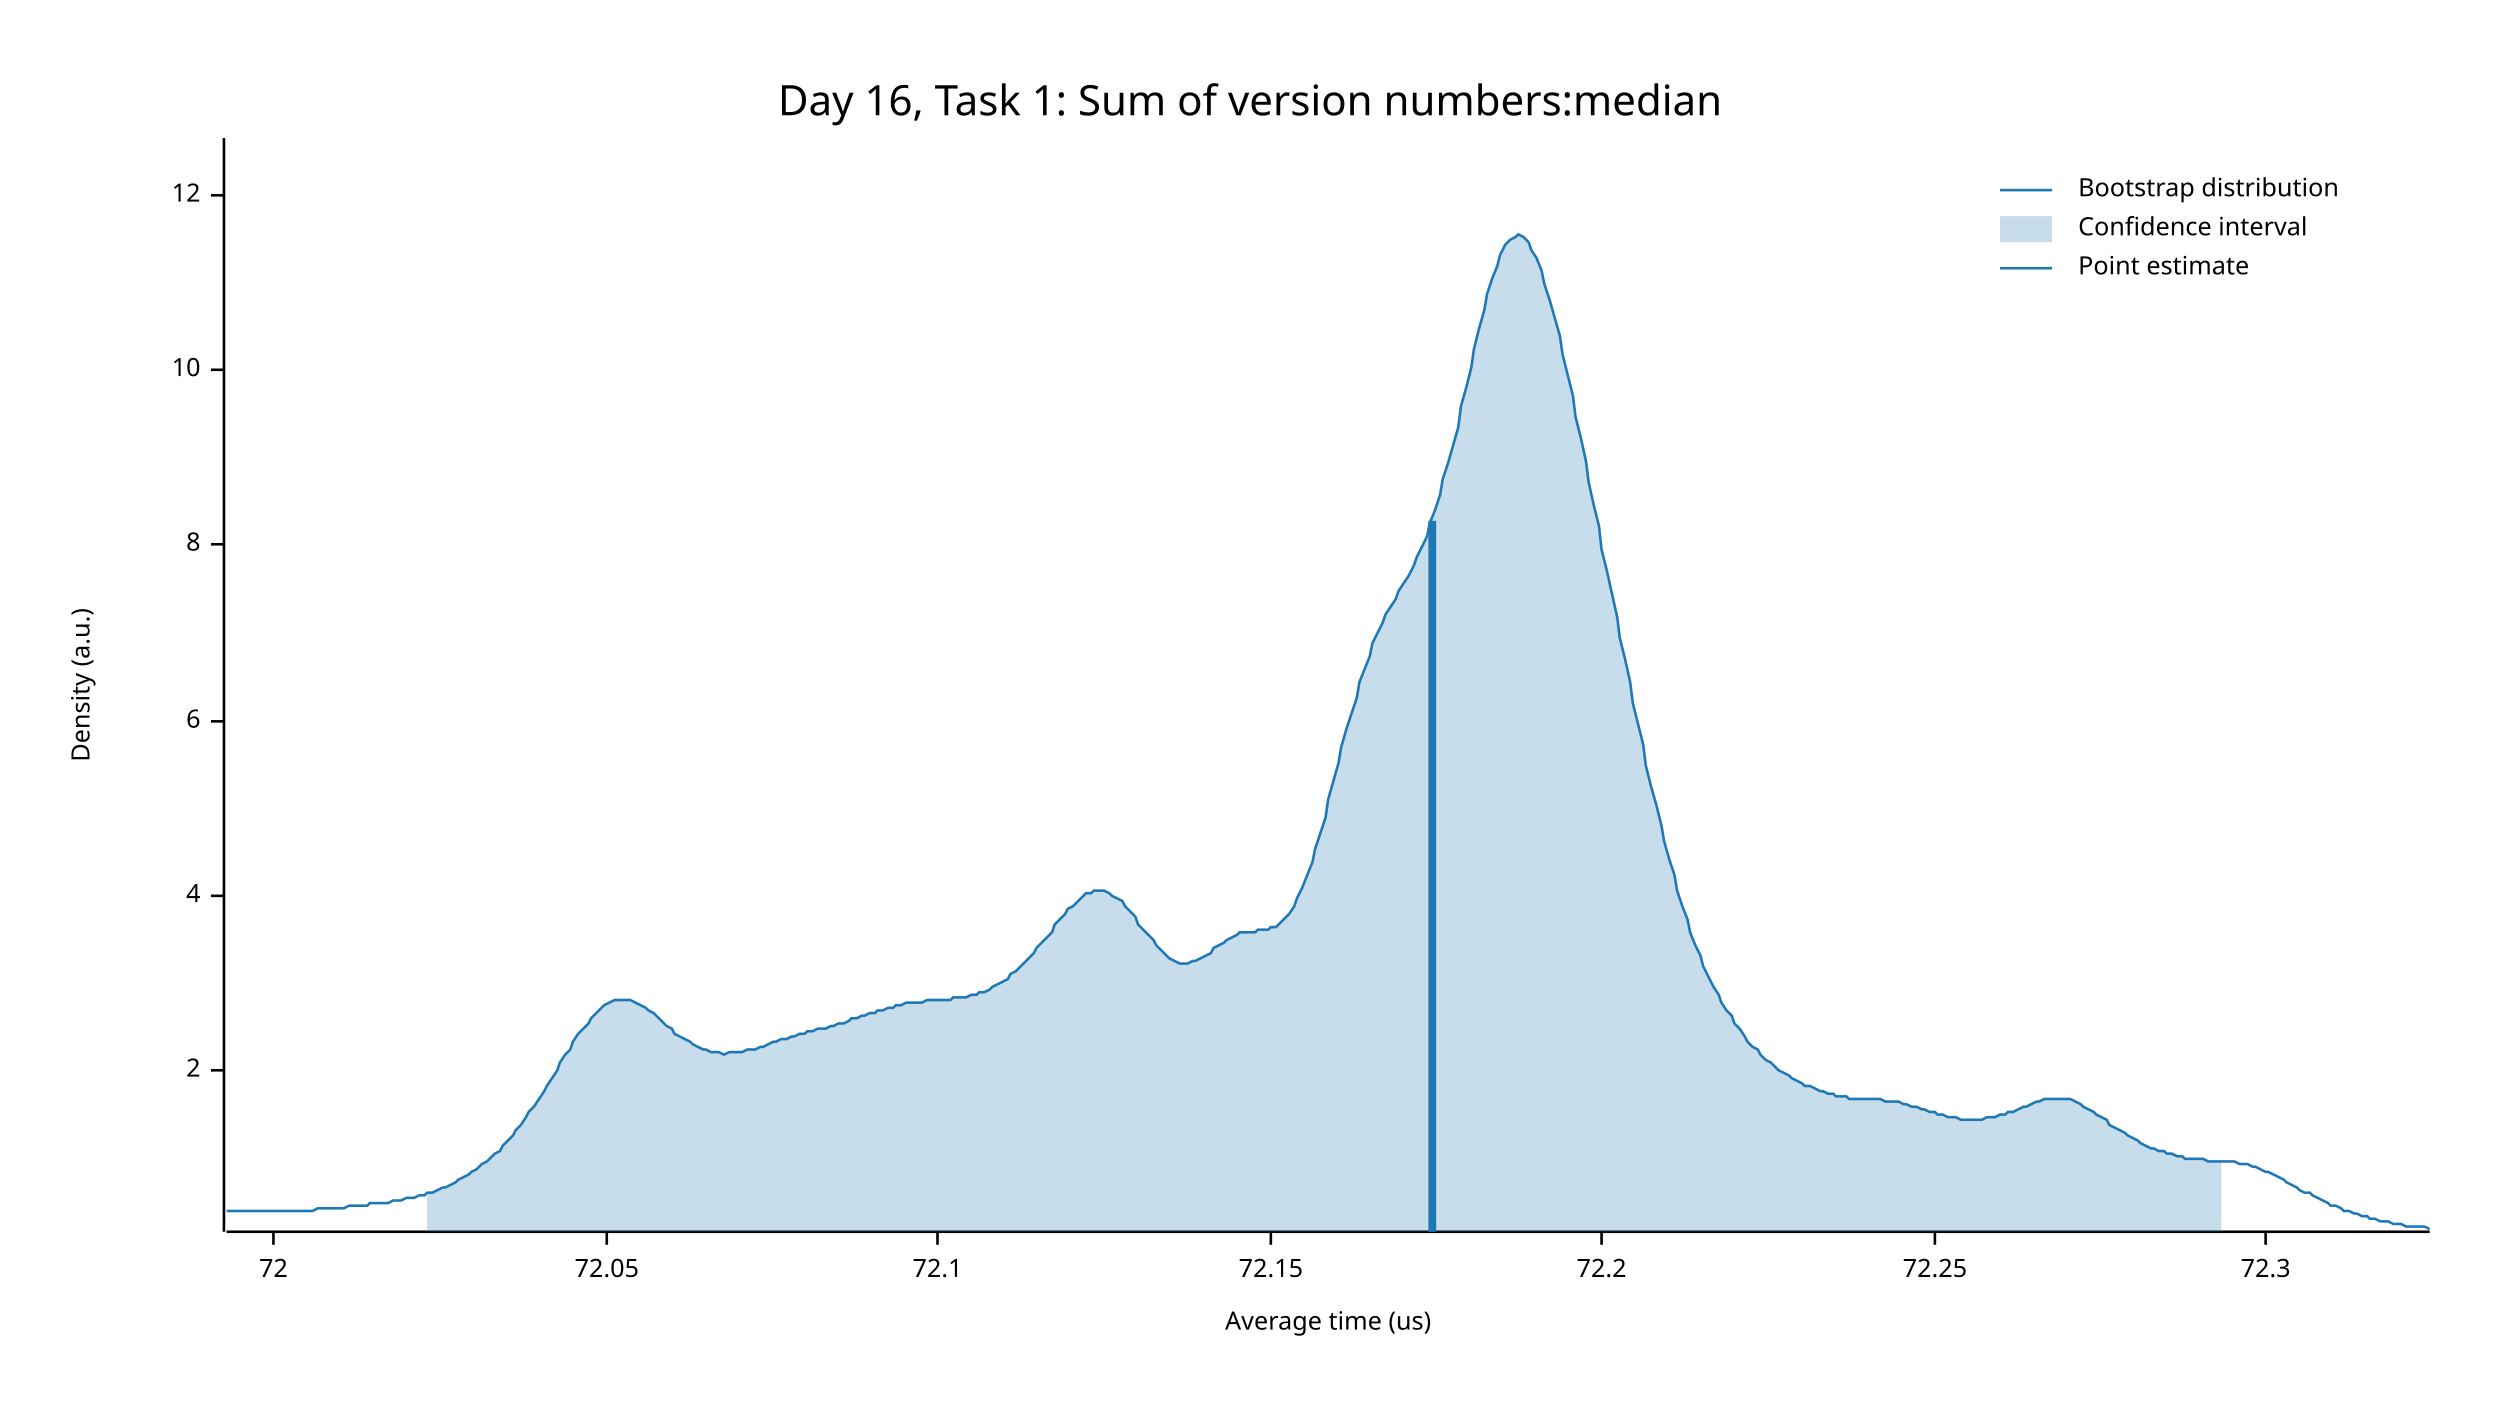
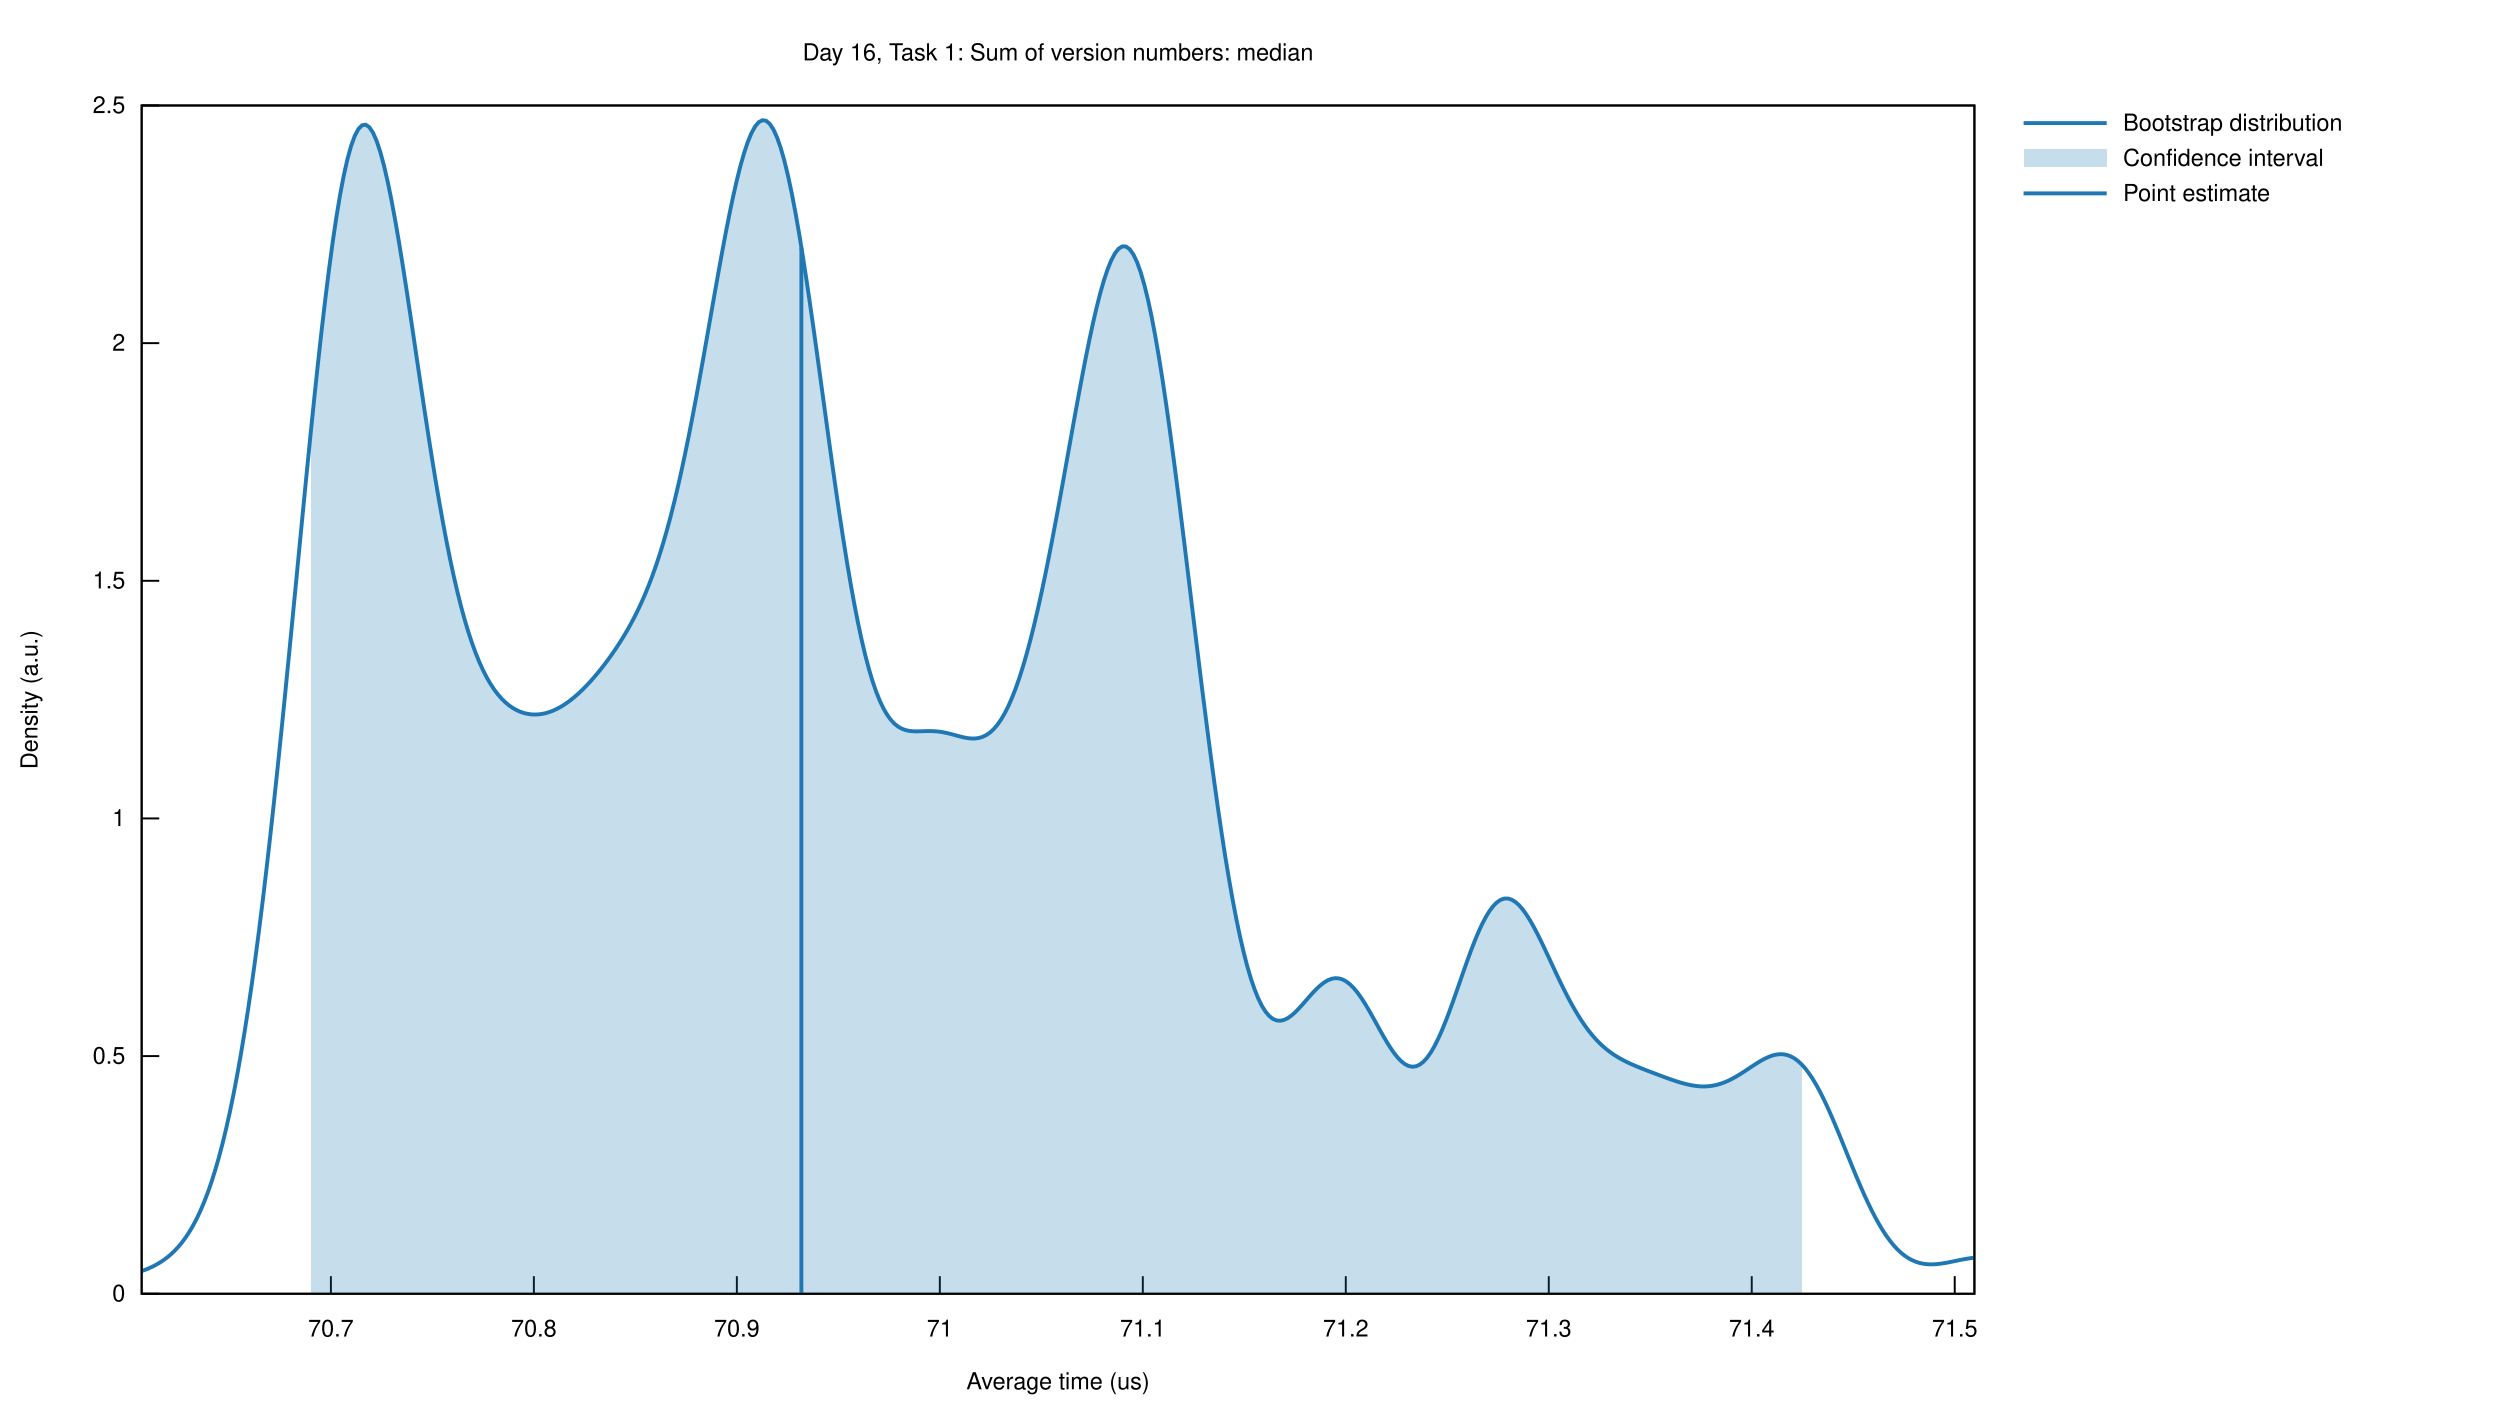
- <svg xmlns="http://www.w3.org/2000/svg" width="960" height="540" viewBox="0 0 960 540">
-   <text x="480" y="32" dy="0.76em" text-anchor="middle" font-family="sans-serif" font-size="16.129" opacity="1" fill="#000000">
- Day 16, Task 1: Sum of version numbers:median
- </text>
-   <text x="27" y="263" dy="0.76em" text-anchor="middle" font-family="sans-serif" font-size="9.677" opacity="1" fill="#000000" transform="rotate(270, 27, 263)">
- Density (a.u.)
- </text>
-   <text x="510" y="513" dy="-0.5ex" text-anchor="middle" font-family="sans-serif" font-size="9.677" opacity="1" fill="#000000">
- Average time (us)
- </text>
-   <polyline fill="none" opacity="1" stroke="#000000" stroke-width="1" points="86,53 86,473 " />
-   <text x="77" y="411" dy="0.5ex" text-anchor="end" font-family="sans-serif" font-size="9.677" opacity="1" fill="#000000">
- 2
- </text>
-   <polyline fill="none" opacity="1" stroke="#000000" stroke-width="1" points="81,411 86,411 " />
-   <text x="77" y="344" dy="0.5ex" text-anchor="end" font-family="sans-serif" font-size="9.677" opacity="1" fill="#000000">
- 4
- </text>
-   <polyline fill="none" opacity="1" stroke="#000000" stroke-width="1" points="81,344 86,344 " />
-   <text x="77" y="277" dy="0.5ex" text-anchor="end" font-family="sans-serif" font-size="9.677" opacity="1" fill="#000000">
- 6
- </text>
-   <polyline fill="none" opacity="1" stroke="#000000" stroke-width="1" points="81,277 86,277 " />
-   <text x="77" y="209" dy="0.5ex" text-anchor="end" font-family="sans-serif" font-size="9.677" opacity="1" fill="#000000">
- 8
- </text>
-   <polyline fill="none" opacity="1" stroke="#000000" stroke-width="1" points="81,209 86,209 " />
-   <text x="77" y="142" dy="0.5ex" text-anchor="end" font-family="sans-serif" font-size="9.677" opacity="1" fill="#000000">
- 10
- </text>
-   <polyline fill="none" opacity="1" stroke="#000000" stroke-width="1" points="81,142 86,142 " />
-   <text x="77" y="75" dy="0.5ex" text-anchor="end" font-family="sans-serif" font-size="9.677" opacity="1" fill="#000000">
- 12
- </text>
-   <polyline fill="none" opacity="1" stroke="#000000" stroke-width="1" points="81,75 86,75 " />
-   <polyline fill="none" opacity="1" stroke="#000000" stroke-width="1" points="87,473 933,473 " />
-   <text x="105" y="483" dy="0.76em" text-anchor="middle" font-family="sans-serif" font-size="9.677" opacity="1" fill="#000000">
- 72
- </text>
-   <polyline fill="none" opacity="1" stroke="#000000" stroke-width="1" points="105,473 105,478 " />
-   <text x="233" y="483" dy="0.76em" text-anchor="middle" font-family="sans-serif" font-size="9.677" opacity="1" fill="#000000">
- 72.05
- </text>
-   <polyline fill="none" opacity="1" stroke="#000000" stroke-width="1" points="233,473 233,478 " />
-   <text x="360" y="483" dy="0.76em" text-anchor="middle" font-family="sans-serif" font-size="9.677" opacity="1" fill="#000000">
- 72.1
- </text>
-   <polyline fill="none" opacity="1" stroke="#000000" stroke-width="1" points="360,473 360,478 " />
-   <text x="488" y="483" dy="0.76em" text-anchor="middle" font-family="sans-serif" font-size="9.677" opacity="1" fill="#000000">
- 72.15
- </text>
-   <polyline fill="none" opacity="1" stroke="#000000" stroke-width="1" points="488,473 488,478 " />
-   <text x="615" y="483" dy="0.76em" text-anchor="middle" font-family="sans-serif" font-size="9.677" opacity="1" fill="#000000">
- 72.2
- </text>
-   <polyline fill="none" opacity="1" stroke="#000000" stroke-width="1" points="615,473 615,478 " />
-   <text x="743" y="483" dy="0.76em" text-anchor="middle" font-family="sans-serif" font-size="9.677" opacity="1" fill="#000000">
- 72.25
- </text>
-   <polyline fill="none" opacity="1" stroke="#000000" stroke-width="1" points="743,473 743,478 " />
-   <text x="870" y="483" dy="0.76em" text-anchor="middle" font-family="sans-serif" font-size="9.677" opacity="1" fill="#000000">
- 72.3
- </text>
-   <polyline fill="none" opacity="1" stroke="#000000" stroke-width="1" points="870,473 870,478 " />
-   <polyline fill="none" opacity="1" stroke="#1F78B4" stroke-width="1" points="87,465 88,465 90,465 92,465 93,465 95,465 97,465 98,465 100,465 102,465 103,465 105,465 107,465 109,465 110,465 112,465 114,465 115,465 117,465 119,465 120,465 122,464 124,464 125,464 127,464 129,464 131,464 132,464 134,463 136,463 137,463 139,463 141,463 142,462 144,462 146,462 148,462 149,462 151,461 153,461 154,461 156,460 158,460 159,460 161,459 163,459 164,458 166,458 168,457 170,456 171,456 173,455 175,454 176,453 178,452 180,451 181,450 183,449 185,447 187,446 188,445 190,443 192,442 193,440 195,438 197,436 198,434 200,432 202,429 203,427 205,425 207,422 209,419 210,417 212,414 214,411 215,408 217,405 219,403 220,400 222,397 224,395 226,393 227,391 229,389 231,387 232,386 234,385 236,384 237,384 239,384 241,384 242,384 244,385 246,386 248,387 249,388 251,389 253,391 254,392 256,394 258,395 259,397 261,398 263,399 265,400 266,401 268,402 270,403 271,403 273,404 275,404 276,404 278,405 280,404 281,404 283,404 285,404 287,403 288,403 290,403 292,402 293,402 295,401 297,400 298,400 300,399 302,399 304,398 305,398 307,397 309,397 310,396 312,396 314,395 315,395 317,395 319,394 320,394 322,393 324,393 326,392 327,391 329,391 331,390 332,390 334,389 336,389 337,388 339,388 341,387 343,387 344,386 346,386 348,385 349,385 351,385 353,385 354,385 356,384 358,384 359,384 361,384 363,384 365,384 366,383 368,383 370,383 371,383 373,382 375,382 376,381 378,381 380,380 381,379 383,378 385,377 387,376 388,374 390,373 392,371 393,370 395,368 397,366 398,364 400,362 402,360 404,358 405,355 407,353 409,351 410,349 412,348 414,346 415,345 417,343 419,343 420,342 422,342 424,342 426,343 427,344 429,345 431,346 432,348 434,350 436,352 437,355 439,357 441,359 443,361 444,363 446,365 448,367 449,368 451,369 453,370 454,370 456,370 458,369 459,369 461,368 463,367 465,366 466,364 468,363 470,362 471,361 473,360 475,359 476,358 478,358 480,358 482,358 483,357 485,357 487,357 488,356 490,356 492,354 493,353 495,351 497,348 498,345 500,341 502,336 504,331 505,326 507,320 509,314 510,307 512,300 514,293 515,287 517,280 519,274 521,268 522,262 524,257 526,252 527,247 529,243 531,239 532,236 534,233 536,230 537,227 539,224 541,221 543,217 544,214 546,210 548,206 549,201 551,196 553,190 554,184 556,178 558,171 560,164 561,156 563,149 565,141 566,134 568,126 570,119 571,113 573,107 575,102 576,98 578,94 580,92 582,91 583,90 585,91 587,93 588,96 590,99 592,104 593,109 595,115 597,122 599,129 600,136 602,144 604,152 605,160 607,168 609,177 610,185 612,194 614,202 615,211 617,219 619,228 621,237 622,245 624,253 626,262 627,270 629,278 631,286 632,294 634,302 636,309 638,317 639,323 641,330 643,336 644,342 646,348 648,353 649,358 651,363 653,367 654,371 656,375 658,379 660,382 661,385 663,388 665,390 666,393 668,395 670,398 671,400 673,402 675,403 676,405 678,407 680,408 682,410 683,411 685,412 687,413 688,414 690,415 692,416 693,417 695,417 697,418 699,419 700,419 702,420 704,420 705,421 707,421 709,421 710,422 712,422 714,422 715,422 717,422 719,422 721,422 722,422 724,423 726,423 727,423 729,423 731,424 732,424 734,425 736,425 738,426 739,426 741,427 743,427 744,428 746,428 748,429 749,429 751,429 753,430 754,430 756,430 758,430 760,430 761,430 763,429 765,429 766,429 768,428 770,428 771,427 773,427 775,426 777,425 778,425 780,424 782,423 783,423 785,422 787,422 788,422 790,422 792,422 793,422 795,422 797,423 799,424 800,425 802,426 804,427 805,428 807,429 809,430 810,432 812,433 814,434 816,435 817,436 819,437 821,438 822,439 824,440 826,441 827,441 829,442 831,442 832,443 834,443 836,444 838,444 839,445 841,445 843,445 844,445 846,445 848,446 849,446 851,446 853,446 855,446 856,446 858,446 860,447 861,447 863,447 865,448 866,448 868,449 870,450 871,450 873,451 875,452 877,453 878,454 880,455 882,456 883,457 885,458 887,458 888,459 890,460 892,461 894,462 895,463 897,463 899,464 900,465 902,465 904,466 905,466 907,467 909,467 910,468 912,468 914,469 916,469 917,469 919,470 921,470 922,470 924,471 926,471 927,471 929,471 931,471 933,472 " />
-   <polygon opacity="0.25" fill="#1F78B4" points="164,458 166,458 168,457 170,456 171,456 173,455 175,454 176,453 178,452 180,451 181,450 183,449 185,447 187,446 188,445 190,443 192,442 193,440 195,438 197,436 198,434 200,432 202,429 203,427 205,425 207,422 209,419 210,417 212,414 214,411 215,408 217,405 219,403 220,400 222,397 224,395 226,393 227,391 229,389 231,387 232,386 234,385 236,384 237,384 239,384 241,384 242,384 244,385 246,386 248,387 249,388 251,389 253,391 254,392 256,394 258,395 259,397 261,398 263,399 265,400 266,401 268,402 270,403 271,403 273,404 275,404 276,404 278,405 280,404 281,404 283,404 285,404 287,403 288,403 290,403 292,402 293,402 295,401 297,400 298,400 300,399 302,399 304,398 305,398 307,397 309,397 310,396 312,396 314,395 315,395 317,395 319,394 320,394 322,393 324,393 326,392 327,391 329,391 331,390 332,390 334,389 336,389 337,388 339,388 341,387 343,387 344,386 346,386 348,385 349,385 351,385 353,385 354,385 356,384 358,384 359,384 361,384 363,384 365,384 366,383 368,383 370,383 371,383 373,382 375,382 376,381 378,381 380,380 381,379 383,378 385,377 387,376 388,374 390,373 392,371 393,370 395,368 397,366 398,364 400,362 402,360 404,358 405,355 407,353 409,351 410,349 412,348 414,346 415,345 417,343 419,343 420,342 422,342 424,342 426,343 427,344 429,345 431,346 432,348 434,350 436,352 437,355 439,357 441,359 443,361 444,363 446,365 448,367 449,368 451,369 453,370 454,370 456,370 458,369 459,369 461,368 463,367 465,366 466,364 468,363 470,362 471,361 473,360 475,359 476,358 478,358 480,358 482,358 483,357 485,357 487,357 488,356 490,356 492,354 493,353 495,351 497,348 498,345 500,341 502,336 504,331 505,326 507,320 509,314 510,307 512,300 514,293 515,287 517,280 519,274 521,268 522,262 524,257 526,252 527,247 529,243 531,239 532,236 534,233 536,230 537,227 539,224 541,221 543,217 544,214 546,210 548,206 549,201 551,196 553,190 554,184 556,178 558,171 560,164 561,156 563,149 565,141 566,134 568,126 570,119 571,113 573,107 575,102 576,98 578,94 580,92 582,91 583,90 585,91 587,93 588,96 590,99 592,104 593,109 595,115 597,122 599,129 600,136 602,144 604,152 605,160 607,168 609,177 610,185 612,194 614,202 615,211 617,219 619,228 621,237 622,245 624,253 626,262 627,270 629,278 631,286 632,294 634,302 636,309 638,317 639,323 641,330 643,336 644,342 646,348 648,353 649,358 651,363 653,367 654,371 656,375 658,379 660,382 661,385 663,388 665,390 666,393 668,395 670,398 671,400 673,402 675,403 676,405 678,407 680,408 682,410 683,411 685,412 687,413 688,414 690,415 692,416 693,417 695,417 697,418 699,419 700,419 702,420 704,420 705,421 707,421 709,421 710,422 712,422 714,422 715,422 717,422 719,422 721,422 722,422 724,423 726,423 727,423 729,423 731,424 732,424 734,425 736,425 738,426 739,426 741,427 743,427 744,428 746,428 748,429 749,429 751,429 753,430 754,430 756,430 758,430 760,430 761,430 763,429 765,429 766,429 768,428 770,428 771,427 773,427 775,426 777,425 778,425 780,424 782,423 783,423 785,422 787,422 788,422 790,422 792,422 793,422 795,422 797,423 799,424 800,425 802,426 804,427 805,428 807,429 809,430 810,432 812,433 814,434 816,435 817,436 819,437 821,438 822,439 824,440 826,441 827,441 829,442 831,442 832,443 834,443 836,444 838,444 839,445 841,445 843,445 844,445 846,445 848,446 849,446 851,446 853,446 853,473 164,473 " />
-   <polyline fill="none" opacity="1" stroke="#1F78B4" stroke-width="3" points="550,473 550,200 " />
-   <text x="798" y="68" dy="0.76em" text-anchor="start" font-family="sans-serif" font-size="9.677" opacity="1" fill="#000000">
- Bootstrap distribution
- </text>
-   <text x="798" y="83" dy="0.76em" text-anchor="start" font-family="sans-serif" font-size="9.677" opacity="1" fill="#000000">
- Confidence interval
- </text>
-   <text x="798" y="98" dy="0.76em" text-anchor="start" font-family="sans-serif" font-size="9.677" opacity="1" fill="#000000">
- Point estimate
- </text>
-   <polyline fill="none" opacity="1" stroke="#1F78B4" stroke-width="1" points="768,73 788,73 " />
-   <rect x="768" y="83" width="20" height="10" opacity="0.25" fill="#1F78B4" stroke="none" />
-   <polyline fill="none" opacity="1" stroke="#1F78B4" stroke-width="1" points="768,103 788,103 " />
+ <svg xmlns="http://www.w3.org/2000/svg" xmlns:xlink="http://www.w3.org/1999/xlink" viewBox="0 0 1280 720">
+   <g id="gnuplot_canvas">
+     <rect x="0" y="0" width="1280" height="720" fill="none" />
+     <defs>
+       <circle id="gpDot" r="0.5" stroke-width="0.5" stroke="currentColor" />
+       <path id="gpPt0" stroke-width="0.222" stroke="currentColor" d="M-1,0 h2 M0,-1 v2" />
+       <path id="gpPt1" stroke-width="0.222" stroke="currentColor" d="M-1,-1 L1,1 M1,-1 L-1,1" />
+       <path id="gpPt2" stroke-width="0.222" stroke="currentColor" d="M-1,0 L1,0 M0,-1 L0,1 M-1,-1 L1,1 M-1,1 L1,-1" />
+       <rect id="gpPt3" stroke-width="0.222" stroke="currentColor" x="-1" y="-1" width="2" height="2" />
+       <rect id="gpPt4" stroke-width="0.222" stroke="currentColor" fill="currentColor" x="-1" y="-1" width="2" height="2" />
+       <circle id="gpPt5" stroke-width="0.222" stroke="currentColor" cx="0" cy="0" r="1" />
+       <use xlink:href="#gpPt5" id="gpPt6" fill="currentColor" stroke="none" />
+       <path id="gpPt7" stroke-width="0.222" stroke="currentColor" d="M0,-1.33 L-1.33,0.67 L1.33,0.67 z" />
+       <use xlink:href="#gpPt7" id="gpPt8" fill="currentColor" stroke="none" />
+       <use xlink:href="#gpPt7" id="gpPt9" stroke="currentColor" transform="rotate(180)" />
+       <use xlink:href="#gpPt9" id="gpPt10" fill="currentColor" stroke="none" />
+       <use xlink:href="#gpPt3" id="gpPt11" stroke="currentColor" transform="rotate(45)" />
+       <use xlink:href="#gpPt11" id="gpPt12" fill="currentColor" stroke="none" />
+       <path id="gpPt13" stroke-width="0.222" stroke="currentColor" d="M0,1.330 L1.265,0.411 L0.782,-1.067 L-0.782,-1.076 L-1.265,0.411 z" />
+       <use xlink:href="#gpPt13" id="gpPt14" fill="currentColor" stroke="none" />
+       <filter id="textbox" filterUnits="objectBoundingBox" x="0" y="0" height="1" width="1">
+         <feFlood flood-color="white" flood-opacity="1" result="bgnd" />
+         <feComposite in="SourceGraphic" in2="bgnd" operator="atop" />
+       </filter>
+       <filter id="greybox" filterUnits="objectBoundingBox" x="0" y="0" height="1" width="1">
+         <feFlood flood-color="lightgrey" flood-opacity="1" result="grey" />
+         <feComposite in="SourceGraphic" in2="grey" operator="atop" />
+       </filter>
+     </defs>
+     <g fill="none" color="white" stroke="currentColor" stroke-width="1.00" stroke-linecap="butt" stroke-linejoin="miter">
+ </g>
+     <g fill="none" color="black" stroke="currentColor" stroke-width="1.00" stroke-linecap="butt" stroke-linejoin="miter">
+       <path stroke="black" d="M72.53,662.40 L81.53,662.40  " />
+       <g transform="translate(64.14,666.30)" stroke="none" fill="black" font-family="Helvetica" font-size="12.00" text-anchor="end">
+         <text>
+           <tspan font-family="Helvetica"> 0</tspan>
+         </text>
+       </g>
+     </g>
+     <g fill="none" color="black" stroke="currentColor" stroke-width="1.00" stroke-linecap="butt" stroke-linejoin="miter">
+       <path stroke="black" d="M72.53,540.72 L81.53,540.72  " />
+       <g transform="translate(64.14,544.62)" stroke="none" fill="black" font-family="Helvetica" font-size="12.00" text-anchor="end">
+         <text>
+           <tspan font-family="Helvetica"> 0.5</tspan>
+         </text>
+       </g>
+     </g>
+     <g fill="none" color="black" stroke="currentColor" stroke-width="1.00" stroke-linecap="butt" stroke-linejoin="miter">
+       <path stroke="black" d="M72.53,419.04 L81.53,419.04  " />
+       <g transform="translate(64.14,422.94)" stroke="none" fill="black" font-family="Helvetica" font-size="12.00" text-anchor="end">
+         <text>
+           <tspan font-family="Helvetica"> 1</tspan>
+         </text>
+       </g>
+     </g>
+     <g fill="none" color="black" stroke="currentColor" stroke-width="1.00" stroke-linecap="butt" stroke-linejoin="miter">
+       <path stroke="black" d="M72.53,297.37 L81.53,297.37  " />
+       <g transform="translate(64.14,301.27)" stroke="none" fill="black" font-family="Helvetica" font-size="12.00" text-anchor="end">
+         <text>
+           <tspan font-family="Helvetica"> 1.5</tspan>
+         </text>
+       </g>
+     </g>
+     <g fill="none" color="black" stroke="currentColor" stroke-width="1.00" stroke-linecap="butt" stroke-linejoin="miter">
+       <path stroke="black" d="M72.53,175.69 L81.53,175.69  " />
+       <g transform="translate(64.14,179.59)" stroke="none" fill="black" font-family="Helvetica" font-size="12.00" text-anchor="end">
+         <text>
+           <tspan font-family="Helvetica"> 2</tspan>
+         </text>
+       </g>
+     </g>
+     <g fill="none" color="black" stroke="currentColor" stroke-width="1.00" stroke-linecap="butt" stroke-linejoin="miter">
+       <path stroke="black" d="M72.53,54.01 L81.53,54.01  " />
+       <g transform="translate(64.14,57.91)" stroke="none" fill="black" font-family="Helvetica" font-size="12.00" text-anchor="end">
+         <text>
+           <tspan font-family="Helvetica"> 2.5</tspan>
+         </text>
+       </g>
+     </g>
+     <g fill="none" color="black" stroke="currentColor" stroke-width="1.00" stroke-linecap="butt" stroke-linejoin="miter">
+       <path stroke="black" d="M169.42,662.40 L169.42,653.40  " />
+       <g transform="translate(169.42,684.30)" stroke="none" fill="black" font-family="Helvetica" font-size="12.00" text-anchor="middle">
+         <text>
+           <tspan font-family="Helvetica"> 70.7</tspan>
+         </text>
+       </g>
+     </g>
+     <g fill="none" color="black" stroke="currentColor" stroke-width="1.00" stroke-linecap="butt" stroke-linejoin="miter">
+       <path stroke="black" d="M273.34,662.40 L273.34,653.40  " />
+       <g transform="translate(273.34,684.30)" stroke="none" fill="black" font-family="Helvetica" font-size="12.00" text-anchor="middle">
+         <text>
+           <tspan font-family="Helvetica"> 70.8</tspan>
+         </text>
+       </g>
+     </g>
+     <g fill="none" color="black" stroke="currentColor" stroke-width="1.00" stroke-linecap="butt" stroke-linejoin="miter">
+       <path stroke="black" d="M377.27,662.40 L377.27,653.40  " />
+       <g transform="translate(377.27,684.30)" stroke="none" fill="black" font-family="Helvetica" font-size="12.00" text-anchor="middle">
+         <text>
+           <tspan font-family="Helvetica"> 70.9</tspan>
+         </text>
+       </g>
+     </g>
+     <g fill="none" color="black" stroke="currentColor" stroke-width="1.00" stroke-linecap="butt" stroke-linejoin="miter">
+       <path stroke="black" d="M481.19,662.40 L481.19,653.40  " />
+       <g transform="translate(481.19,684.30)" stroke="none" fill="black" font-family="Helvetica" font-size="12.00" text-anchor="middle">
+         <text>
+           <tspan font-family="Helvetica"> 71</tspan>
+         </text>
+       </g>
+     </g>
+     <g fill="none" color="black" stroke="currentColor" stroke-width="1.00" stroke-linecap="butt" stroke-linejoin="miter">
+       <path stroke="black" d="M585.12,662.40 L585.12,653.40  " />
+       <g transform="translate(585.12,684.30)" stroke="none" fill="black" font-family="Helvetica" font-size="12.00" text-anchor="middle">
+         <text>
+           <tspan font-family="Helvetica"> 71.1</tspan>
+         </text>
+       </g>
+     </g>
+     <g fill="none" color="black" stroke="currentColor" stroke-width="1.00" stroke-linecap="butt" stroke-linejoin="miter">
+       <path stroke="black" d="M689.04,662.40 L689.04,653.40  " />
+       <g transform="translate(689.04,684.30)" stroke="none" fill="black" font-family="Helvetica" font-size="12.00" text-anchor="middle">
+         <text>
+           <tspan font-family="Helvetica"> 71.2</tspan>
+         </text>
+       </g>
+     </g>
+     <g fill="none" color="black" stroke="currentColor" stroke-width="1.00" stroke-linecap="butt" stroke-linejoin="miter">
+       <path stroke="black" d="M792.97,662.40 L792.97,653.40  " />
+       <g transform="translate(792.97,684.30)" stroke="none" fill="black" font-family="Helvetica" font-size="12.00" text-anchor="middle">
+         <text>
+           <tspan font-family="Helvetica"> 71.3</tspan>
+         </text>
+       </g>
+     </g>
+     <g fill="none" color="black" stroke="currentColor" stroke-width="1.00" stroke-linecap="butt" stroke-linejoin="miter">
+       <path stroke="black" d="M896.89,662.40 L896.89,653.40  " />
+       <g transform="translate(896.89,684.30)" stroke="none" fill="black" font-family="Helvetica" font-size="12.00" text-anchor="middle">
+         <text>
+           <tspan font-family="Helvetica"> 71.4</tspan>
+         </text>
+       </g>
+     </g>
+     <g fill="none" color="black" stroke="currentColor" stroke-width="1.00" stroke-linecap="butt" stroke-linejoin="miter">
+       <path stroke="black" d="M1000.82,662.40 L1000.82,653.40  " />
+       <g transform="translate(1000.82,684.30)" stroke="none" fill="black" font-family="Helvetica" font-size="12.00" text-anchor="middle">
+         <text>
+           <tspan font-family="Helvetica"> 71.5</tspan>
+         </text>
+       </g>
+     </g>
+     <g fill="none" color="black" stroke="currentColor" stroke-width="1.00" stroke-linecap="butt" stroke-linejoin="miter">
+ </g>
+     <g fill="none" color="black" stroke="currentColor" stroke-width="1.00" stroke-linecap="butt" stroke-linejoin="miter">
+       <path stroke="black" d="M72.53,54.01 L72.53,662.40 L1010.90,662.40 L1010.90,54.01 L72.53,54.01 Z  " />
+     </g>
+     <g fill="none" color="black" stroke="currentColor" stroke-width="1.00" stroke-linecap="butt" stroke-linejoin="miter">
+       <g transform="translate(19.18,358.21) rotate(270)" stroke="none" fill="black" font-family="Helvetica" font-size="12.00" text-anchor="middle">
+         <text>
+           <tspan font-family="Helvetica">Density (a.u.)</tspan>
+         </text>
+       </g>
+     </g>
+     <g fill="none" color="black" stroke="currentColor" stroke-width="1.00" stroke-linecap="butt" stroke-linejoin="miter">
+       <g transform="translate(541.71,711.30)" stroke="none" fill="black" font-family="Helvetica" font-size="12.00" text-anchor="middle">
+         <text>
+           <tspan font-family="Helvetica">Average time (us)</tspan>
+         </text>
+       </g>
+     </g>
+     <g fill="none" color="black" stroke="currentColor" stroke-width="1.00" stroke-linecap="butt" stroke-linejoin="miter">
+ </g>
+     <g id="gnuplot_plot_1">
+       <g fill="none" color="white" stroke="currentColor" stroke-width="2.00" stroke-linecap="butt" stroke-linejoin="miter">
+ </g>
+       <g fill="none" color="black" stroke="currentColor" stroke-width="2.00" stroke-linecap="butt" stroke-linejoin="miter">
+         <g transform="translate(1087.02,66.91)" stroke="none" fill="black" font-family="Helvetica" font-size="12.00" text-anchor="start">
+           <text>
+             <tspan font-family="Helvetica">Bootstrap distribution</tspan>
+           </text>
+         </g>
+       </g>
+       <g fill="none" color="black" stroke="currentColor" stroke-width="2.00" stroke-linecap="butt" stroke-linejoin="miter">
+         <path stroke="rgb( 31, 120, 180)" d="M1036.07,63.01 L1078.63,63.01 M72.53,650.79 L74.41,650.11 L76.29,649.33 L78.17,648.47 L80.05,647.49 L81.93,646.39   L83.81,645.14 L85.69,643.74 L87.57,642.15 L89.45,640.36 L91.34,638.34 L93.22,636.07 L95.10,633.52 L96.98,630.66   L98.86,627.46 L100.74,623.88 L102.62,619.91 L104.50,615.49 L106.38,610.61 L108.26,605.21 L110.14,599.28 L112.02,592.77   L113.90,585.66 L115.78,577.90 L117.66,569.48 L119.54,560.36 L121.42,550.53 L123.30,539.95 L125.18,528.62 L127.06,516.53   L128.95,503.67 L130.83,490.05 L132.71,475.67 L134.59,460.55 L136.47,444.72 L138.35,428.22 L140.23,411.09 L142.11,393.39   L143.99,375.18 L145.87,356.53 L147.75,337.54 L149.63,318.29 L151.51,298.90 L153.39,279.46 L155.27,260.11 L157.15,240.97   L159.03,222.17 L160.91,203.85 L162.79,186.14 L164.67,169.17 L166.56,153.08 L168.44,138.01 L170.32,124.06 L172.20,111.36   L174.08,100.01 L175.96,90.09 L177.84,81.69 L179.72,74.87 L181.60,69.66 L183.48,66.08 L185.36,64.15 L187.24,63.85   L189.12,65.14 L191.00,67.98 L192.88,72.29 L194.76,77.98 L196.64,84.97 L198.52,93.12 L200.40,102.33 L202.28,112.45   L204.17,123.35 L206.05,134.90 L207.93,146.93 L209.81,159.33 L211.69,171.95 L213.57,184.65 L215.45,197.33 L217.33,209.86   L219.21,222.15 L221.09,234.09 L222.97,245.63 L224.85,256.68 L226.73,267.20 L228.61,277.14 L230.49,286.48 L232.37,295.20   L234.25,303.29 L236.13,310.76 L238.01,317.61 L239.89,323.86 L241.78,329.53 L243.66,334.65 L245.54,339.25 L247.42,343.35   L249.30,347.01 L251.18,350.24 L253.06,353.08 L254.94,355.56 L256.82,357.71 L258.70,359.55 L260.58,361.12 L262.46,362.44   L264.34,363.51 L266.22,364.37 L268.10,365.02 L269.98,365.47 L271.86,365.75 L273.74,365.84 L275.62,365.77 L277.50,365.53   L279.39,365.13 L281.27,364.57 L283.15,363.86 L285.03,363.00 L286.91,362.00 L288.79,360.85 L290.67,359.57 L292.55,358.16   L294.43,356.61 L296.31,354.95 L298.19,353.17 L300.07,351.27 L301.95,349.27 L303.83,347.16 L305.71,344.95 L307.59,342.65   L309.47,340.24 L311.35,337.73 L313.23,335.11 L315.11,332.38 L317.00,329.52 L318.88,326.53 L320.76,323.38 L322.64,320.06   L324.52,316.54 L326.40,312.79 L328.28,308.80 L330.16,304.54 L332.04,299.96 L333.92,295.06 L335.80,289.78 L337.68,284.12   L339.56,278.03 L341.44,271.51 L343.32,264.54 L345.20,257.10 L347.08,249.20 L348.96,240.84 L350.84,232.02 L352.72,222.79   L354.61,213.16 L356.49,203.19 L358.37,192.92 L360.25,182.43 L362.13,171.78 L364.01,161.07 L365.89,150.38 L367.77,139.81   L369.65,129.48 L371.53,119.48 L373.41,109.94 L375.29,100.96 L377.17,92.66 L379.05,85.14 L380.93,78.51 L382.81,72.85   L384.69,68.26 L386.57,64.81 L388.45,62.56 L390.33,61.55 L392.22,61.82 L394.10,63.39 L395.98,66.25 L397.86,70.39   L399.74,75.79 L401.62,82.39 L403.50,90.15 L405.38,98.98 L407.26,108.80 L409.14,119.51 L411.02,131.02 L412.90,143.21   L414.78,155.96 L416.66,169.14 L418.54,182.65 L420.42,196.34 L422.30,210.09 L424.18,223.79 L426.06,237.31 L427.94,250.54   L429.83,263.37 L431.71,275.71 L433.59,287.47 L435.47,298.57 L437.35,308.96 L439.23,318.57 L441.11,327.38 L442.99,335.35   L444.87,342.48 L446.75,348.78 L448.63,354.24 L450.51,358.91 L452.39,362.83 L454.27,366.05 L456.15,368.61 L458.03,370.60   L459.91,372.08 L461.79,373.13 L463.67,373.81 L465.55,374.22 L467.44,374.41 L469.32,374.46 L471.20,374.42 L473.08,374.36   L474.96,374.31 L476.84,374.32 L478.72,374.40 L480.60,374.58 L482.48,374.85 L484.36,375.22 L486.24,375.66 L488.12,376.15   L490.00,376.67 L491.88,377.17 L493.76,377.61 L495.64,377.94 L497.52,378.12 L499.40,378.10 L501.28,377.82 L503.16,377.24   L505.05,376.32 L506.93,375.00 L508.81,373.26 L510.69,371.05 L512.57,368.36 L514.45,365.15 L516.33,361.41 L518.21,357.13   L520.09,352.30 L521.97,346.91 L523.85,340.97 L525.73,334.48 L527.61,327.47 L529.49,319.94 L531.37,311.91 L533.25,303.43   L535.13,294.51 L537.01,285.21 L538.89,275.56 L540.77,265.61 L542.66,255.42 L544.54,245.06 L546.42,234.60 L548.30,224.11   L550.18,213.67 L552.06,203.38 L553.94,193.32 L555.82,183.60 L557.70,174.31 L559.58,165.55 L561.46,157.43 L563.34,150.04   L565.22,143.49 L567.10,137.86 L568.98,133.24 L570.86,129.71 L572.74,127.32 L574.62,126.15 L576.50,126.23 L578.38,127.58   L580.27,130.23 L582.15,134.17 L584.03,139.40 L585.91,145.87 L587.79,153.55 L589.67,162.39 L591.55,172.31 L593.43,183.24   L595.31,195.09 L597.19,207.76 L599.07,221.16 L600.95,235.18 L602.83,249.71 L604.71,264.65 L606.59,279.87 L608.47,295.28   L610.35,310.77 L612.23,326.24 L614.11,341.57 L615.99,356.69 L617.88,371.50 L619.76,385.92 L621.64,399.87 L623.52,413.28   L625.40,426.08 L627.28,438.21 L629.16,449.62 L631.04,460.26 L632.92,470.11 L634.80,479.12 L636.68,487.27 L638.56,494.55   L640.44,500.96 L642.32,506.49 L644.20,511.15 L646.08,514.97 L647.96,517.97 L649.84,520.19 L651.72,521.67 L653.60,522.46   L655.49,522.62 L657.37,522.22 L659.25,521.33 L661.13,520.02 L663.01,518.38 L664.89,516.48 L666.77,514.42 L668.65,512.27   L670.53,510.11 L672.41,508.03 L674.29,506.10 L676.17,504.39 L678.05,502.95 L679.93,501.85 L681.81,501.13 L683.69,500.82   L685.57,500.94 L687.45,501.51 L689.33,502.54 L691.21,504.00 L693.10,505.88 L694.98,508.14 L696.86,510.75 L698.74,513.65   L700.62,516.78 L702.50,520.08 L704.38,523.48 L706.26,526.89 L708.14,530.24 L710.02,533.46 L711.90,536.46 L713.78,539.17   L715.66,541.52 L717.54,543.45 L719.42,544.90 L721.30,545.81 L723.18,546.16 L725.06,545.92 L726.94,545.06 L728.82,543.58   L730.71,541.50 L732.59,538.83 L734.47,535.60 L736.35,531.85 L738.23,527.65 L740.11,523.04 L741.99,518.12 L743.87,512.94   L745.75,507.61 L747.63,502.19 L749.51,496.79 L751.39,491.50 L753.27,486.39 L755.15,481.56 L757.03,477.07 L758.91,473.00   L760.79,469.41 L762.67,466.36 L764.55,463.87 L766.43,461.99 L768.32,460.72 L770.20,460.07 L772.08,460.04 L773.96,460.61   L775.84,461.75 L777.72,463.42 L779.60,465.59 L781.48,468.19 L783.36,471.18 L785.24,474.50 L787.12,478.07 L789.00,481.85   L790.88,485.78 L792.76,489.79 L794.64,493.83 L796.52,497.86 L798.40,501.82 L800.28,505.68 L802.16,509.41 L804.04,512.97   L805.93,516.35 L807.81,519.53 L809.69,522.50 L811.57,525.26 L813.45,527.80 L815.33,530.13 L817.21,532.25 L819.09,534.18   L820.97,535.92 L822.85,537.50 L824.73,538.92 L826.61,540.21 L828.49,541.37 L830.37,542.44 L832.25,543.41 L834.13,544.32   L836.01,545.17 L837.89,545.97 L839.77,546.74 L841.65,547.49 L843.54,548.22 L845.42,548.94 L847.30,549.65 L849.18,550.36   L851.06,551.06 L852.94,551.76 L854.82,552.43 L856.70,553.08 L858.58,553.71 L860.46,554.29 L862.34,554.81 L864.22,555.28   L866.10,555.66 L867.98,555.96 L869.86,556.17 L871.74,556.26 L873.62,556.23 L875.50,556.07 L877.38,555.79 L879.26,555.37   L881.15,554.81 L883.03,554.12 L884.91,553.31 L886.79,552.38 L888.67,551.34 L890.55,550.22 L892.43,549.03 L894.31,547.79   L896.19,546.54 L898.07,545.30 L899.95,544.10 L901.83,542.98 L903.71,541.97 L905.59,541.11 L907.47,540.42 L909.35,539.96   L911.23,539.74 L913.11,539.80 L914.99,540.17 L916.87,540.86 L918.76,541.90 L920.64,543.29 L922.52,545.05 L924.40,547.18   L926.28,549.66 L928.16,552.49 L930.04,555.66 L931.92,559.13 L933.80,562.88 L935.68,566.88 L937.56,571.09 L939.44,575.48   L941.32,579.99 L943.20,584.59 L945.08,589.23 L946.96,593.88 L948.84,598.49 L950.72,603.01 L952.60,607.42 L954.48,611.68   L956.37,615.76 L958.25,619.63 L960.13,623.27 L962.01,626.67 L963.89,629.80 L965.77,632.67 L967.65,635.26 L969.53,637.57   L971.41,639.62 L973.29,641.39 L975.17,642.90 L977.05,644.16 L978.93,645.19 L980.81,645.99 L982.69,646.60 L984.57,647.01   L986.45,647.26 L988.33,647.35 L990.21,647.32 L992.09,647.18 L993.98,646.95 L995.86,646.66 L997.74,646.31 L999.62,645.93   L1001.50,645.54 L1003.38,645.16 L1005.26,644.79 L1007.14,644.46 L1009.02,644.17 L1010.90,643.94  " />
+       </g>
+     </g>
+     <g id="gnuplot_plot_2">
+       <g fill="none" color="white" stroke="rgb( 31, 120, 180)" stroke-width="1.00" stroke-linecap="butt" stroke-linejoin="miter">
+ </g>
+       <g fill="none" color="black" stroke="currentColor" stroke-width="1.00" stroke-linecap="butt" stroke-linejoin="miter">
+         <g transform="translate(1087.02,84.91)" stroke="none" fill="black" font-family="Helvetica" font-size="12.00" text-anchor="start">
+           <text>
+             <tspan font-family="Helvetica">Confidence interval</tspan>
+           </text>
+         </g>
+       </g>
+       <g fill="none" color="black" stroke="currentColor" stroke-width="1.00" stroke-linecap="butt" stroke-linejoin="miter">
+         <g stroke="none" shape-rendering="crispEdges">
+           <polygon fill="rgb( 31, 120, 180)" fill-opacity="0.25" points="1036.07,85.51 1078.63,85.51 1078.63,76.51 1036.07,76.51 " />
+           <polygon fill="rgb( 31, 120, 180)" fill-opacity="0.25" points="159.03,222.17 160.91,203.85 162.79,186.14 164.67,169.17 166.56,153.08 168.44,138.01 170.32,124.06 172.20,111.36 174.08,100.01 175.96,90.09 177.84,81.69 179.72,74.87 181.60,69.66 183.48,66.08 185.36,64.15 187.24,63.85 189.12,65.14 191.00,67.98 192.88,72.29 194.76,77.98 196.64,84.97 198.52,93.12 200.40,102.33 202.28,112.45 204.17,123.35 206.05,134.90 207.93,146.93 209.81,159.33 211.69,171.95 213.57,184.65 215.45,197.33 217.33,209.86 219.21,222.15 221.09,234.09 222.97,245.63 224.85,256.68 226.73,267.20 228.61,277.14 230.49,286.48 232.37,295.20 234.25,303.29 236.13,310.76 238.01,317.61 239.89,323.86 241.78,329.53 243.66,334.65 245.54,339.25 247.42,343.35 249.30,347.01 251.18,350.24 253.06,353.08 254.94,355.56 256.82,357.71 258.70,359.55 260.58,361.12 262.46,362.44 264.34,363.51 266.22,364.37 268.10,365.02 269.98,365.47 271.86,365.75 273.74,365.84 275.62,365.77 277.50,365.53 279.39,365.13 281.27,364.57 283.15,363.86 285.03,363.00 286.91,362.00 288.79,360.85 290.67,359.57 292.55,358.16 294.43,356.61 296.31,354.95 298.19,353.17 300.07,351.27 301.95,349.27 303.83,347.16 305.71,344.95 307.59,342.65 309.47,340.24 311.35,337.73 313.23,335.11 315.11,332.38 317.00,329.52 318.88,326.53 320.76,323.38 322.64,320.06 324.52,316.54 326.40,312.79 328.28,308.80 330.16,304.54 332.04,299.96 333.92,295.06 335.80,289.78 337.68,284.12 339.56,278.03 341.44,271.51 343.32,264.54 345.20,257.10 347.08,249.20 348.96,240.84 350.84,232.02 352.72,222.79 354.61,213.16 356.49,203.19 358.37,192.92 360.25,182.43 362.13,171.78 364.01,161.07 365.89,150.38 367.77,139.81 369.65,129.48 371.53,119.48 373.41,109.94 375.29,100.96 377.17,92.66 379.05,85.14 380.93,78.51 382.81,72.85 384.69,68.26 386.57,64.81 388.45,62.56 390.33,61.55 392.22,61.82 394.10,63.39 395.98,66.25 397.86,70.39 399.74,75.79 401.62,82.39 403.50,90.15 405.38,98.98 407.26,108.80 409.14,119.51 411.02,131.02 412.90,143.21 414.78,155.96 416.66,169.14 418.54,182.65 420.42,196.34 422.30,210.09 424.18,223.79 426.06,237.31 427.94,250.54 429.83,263.37 431.71,275.71 433.59,287.47 435.47,298.57 437.35,308.96 439.23,318.57 441.11,327.38 442.99,335.35 444.87,342.48 446.75,348.78 448.63,354.24 450.51,358.91 452.39,362.83 454.27,366.05 456.15,368.61 458.03,370.60 459.91,372.08 461.79,373.13 463.67,373.81 465.55,374.22 467.44,374.41 469.32,374.46 471.20,374.42 473.08,374.36 474.96,374.31 476.84,374.32 478.72,374.40 480.60,374.58 482.48,374.85 484.36,375.22 486.24,375.66 488.12,376.15 490.00,376.67 491.88,377.17 493.76,377.61 495.64,377.94 497.52,378.12 499.40,378.10 501.28,377.82 503.16,377.24 505.05,376.32 506.93,375.00 508.81,373.26 510.69,371.05 512.57,368.36 514.45,365.15 516.33,361.41 518.21,357.13 520.09,352.30 521.97,346.91 523.85,340.97 525.73,334.48 527.61,327.47 529.49,319.94 531.37,311.91 533.25,303.43 535.13,294.51 537.01,285.21 538.89,275.56 540.77,265.61 542.66,255.42 544.54,245.06 546.42,234.60 548.30,224.11 550.18,213.67 552.06,203.38 553.94,193.32 555.82,183.60 557.70,174.31 559.58,165.55 561.46,157.43 563.34,150.04 565.22,143.49 567.10,137.86 568.98,133.24 570.86,129.71 572.74,127.32 574.62,126.15 576.50,126.23 578.38,127.58 580.27,130.23 582.15,134.17 584.03,139.40 585.91,145.87 587.79,153.55 589.67,162.39 591.55,172.31 593.43,183.24 595.31,195.09 597.19,207.76 599.07,221.16 600.95,235.18 602.83,249.71 604.71,264.65 606.59,279.87 608.47,295.28 610.35,310.77 612.23,326.24 614.11,341.57 615.99,356.69 617.88,371.50 619.76,385.92 621.64,399.87 623.52,413.28 625.40,426.08 627.28,438.21 629.16,449.62 631.04,460.26 632.92,470.11 634.80,479.12 636.68,487.27 638.56,494.55 640.44,500.96 642.32,506.49 644.20,511.15 646.08,514.97 647.96,517.97 649.84,520.19 651.72,521.67 653.60,522.46 655.49,522.62 657.37,522.22 659.25,521.33 661.13,520.02 663.01,518.38 664.89,516.48 666.77,514.42 668.65,512.27 670.53,510.11 672.41,508.03 674.29,506.10 676.17,504.39 678.05,502.95 679.93,501.85 681.81,501.13 683.69,500.82 685.57,500.94 687.45,501.51 689.33,502.54 691.21,504.00 693.10,505.88 694.98,508.14 696.86,510.75 698.74,513.65 700.62,516.78 702.50,520.08 704.38,523.48 706.26,526.89 708.14,530.24 710.02,533.46 711.90,536.46 713.78,539.17 715.66,541.52 717.54,543.45 719.42,544.90 721.30,545.81 723.18,546.16 725.06,545.92 726.94,545.06 728.82,543.58 730.71,541.50 732.59,538.83 734.47,535.60 736.35,531.85 738.23,527.65 740.11,523.04 741.99,518.12 743.87,512.94 745.75,507.61 747.63,502.19 749.51,496.79 751.39,491.50 753.27,486.39 755.15,481.56 757.03,477.07 758.91,473.00 760.79,469.41 762.67,466.36 764.55,463.87 766.43,461.99 768.32,460.72 770.20,460.07 772.08,460.04 773.96,460.61 775.84,461.75 777.72,463.42 779.60,465.59 781.48,468.19 783.36,471.18 785.24,474.50 787.12,478.07 789.00,481.85 790.88,485.78 792.76,489.79 794.64,493.83 796.52,497.86 798.40,501.82 800.28,505.68 802.16,509.41 804.04,512.97 805.93,516.35 807.81,519.53 809.69,522.50 811.57,525.26 813.45,527.80 815.33,530.13 817.21,532.25 819.09,534.18 820.97,535.92 822.85,537.50 824.73,538.92 826.61,540.21 828.49,541.37 830.37,542.44 832.25,543.41 834.13,544.32 836.01,545.17 837.89,545.97 839.77,546.74 841.65,547.49 843.54,548.22 845.42,548.94 847.30,549.65 849.18,550.36 851.06,551.06 852.94,551.76 854.82,552.43 856.70,553.08 858.58,553.71 860.46,554.29 862.34,554.81 864.22,555.28 866.10,555.66 867.98,555.96 869.86,556.17 871.74,556.26 873.62,556.23 875.50,556.07 877.38,555.79 879.26,555.37 881.15,554.81 883.03,554.12 884.91,553.31 886.79,552.38 888.67,551.34 890.55,550.22 892.43,549.03 894.31,547.79 896.19,546.54 898.07,545.30 899.95,544.10 901.83,542.98 903.71,541.97 905.59,541.11 907.47,540.42 909.35,539.96 911.23,539.74 913.11,539.80 914.99,540.17 916.87,540.86 918.76,541.90 920.64,543.29 922.52,545.05 922.52,662.40 920.64,662.40 918.76,662.40 916.87,662.40 914.99,662.40 913.11,662.40 911.23,662.40 909.35,662.40 907.47,662.40 905.59,662.40 903.71,662.40 901.83,662.40 899.95,662.40 898.07,662.40 896.19,662.40 894.31,662.40 892.43,662.40 890.55,662.40 888.67,662.40 886.79,662.40 884.91,662.40 883.03,662.40 881.15,662.40 879.26,662.40 877.38,662.40 875.50,662.40 873.62,662.40 871.74,662.40 869.86,662.40 867.98,662.40 866.10,662.40 864.22,662.40 862.34,662.40 860.46,662.40 858.58,662.40 856.70,662.40 854.82,662.40 852.94,662.40 851.06,662.40 849.18,662.40 847.30,662.40 845.42,662.40 843.54,662.40 841.65,662.40 839.77,662.40 837.89,662.40 836.01,662.40 834.13,662.40 832.25,662.40 830.37,662.40 828.49,662.40 826.61,662.40 824.73,662.40 822.85,662.40 820.97,662.40 819.09,662.40 817.21,662.40 815.33,662.40 813.45,662.40 811.57,662.40 809.69,662.40 807.81,662.40 805.93,662.40 804.04,662.40 802.16,662.40 800.28,662.40 798.40,662.40 796.52,662.40 794.64,662.40 792.76,662.40 790.88,662.40 789.00,662.40 787.12,662.40 785.24,662.40 783.36,662.40 781.48,662.40 779.60,662.40 777.72,662.40 775.84,662.40 773.96,662.40 772.08,662.40 770.20,662.40 768.32,662.40 766.43,662.40 764.55,662.40 762.67,662.40 760.79,662.40 758.91,662.40 757.03,662.40 755.15,662.40 753.27,662.40 751.39,662.40 749.51,662.40 747.63,662.40 745.75,662.40 743.87,662.40 741.99,662.40 740.11,662.40 738.23,662.40 736.35,662.40 734.47,662.40 732.59,662.40 730.71,662.40 728.82,662.40 726.94,662.40 725.06,662.40 723.18,662.40 721.30,662.40 719.42,662.40 717.54,662.40 715.66,662.40 713.78,662.40 711.90,662.40 710.02,662.40 708.14,662.40 706.26,662.40 704.38,662.40 702.50,662.40 700.62,662.40 698.74,662.40 696.86,662.40 694.98,662.40 693.10,662.40 691.21,662.40 689.33,662.40 687.45,662.40 685.57,662.40 683.69,662.40 681.81,662.40 679.93,662.40 678.05,662.40 676.17,662.40 674.29,662.40 672.41,662.40 670.53,662.40 668.65,662.40 666.77,662.40 664.89,662.40 663.01,662.40 661.13,662.40 659.25,662.40 657.37,662.40 655.49,662.40 653.60,662.40 651.72,662.40 649.84,662.40 647.96,662.40 646.08,662.40 644.20,662.40 642.32,662.40 640.44,662.40 638.56,662.40 636.68,662.40 634.80,662.40 632.92,662.40 631.04,662.40 629.16,662.40 627.28,662.40 625.40,662.40 623.52,662.40 621.64,662.40 619.76,662.40 617.88,662.40 615.99,662.40 614.11,662.40 612.23,662.40 610.35,662.40 608.47,662.40 606.59,662.40 604.71,662.40 602.83,662.40 600.95,662.40 599.07,662.40 597.19,662.40 595.31,662.40 593.43,662.40 591.55,662.40 589.67,662.40 587.79,662.40 585.91,662.40 584.03,662.40 582.15,662.40 580.27,662.40 578.38,662.40 576.50,662.40 574.62,662.40 572.74,662.40 570.86,662.40 568.98,662.40 567.10,662.40 565.22,662.40 563.34,662.40 561.46,662.40 559.58,662.40 557.70,662.40 555.82,662.40 553.94,662.40 552.06,662.40 550.18,662.40 548.30,662.40 546.42,662.40 544.54,662.40 542.66,662.40 540.77,662.40 538.89,662.40 537.01,662.40 535.13,662.40 533.25,662.40 531.37,662.40 529.49,662.40 527.61,662.40 525.73,662.40 523.85,662.40 521.97,662.40 520.09,662.40 518.21,662.40 516.33,662.40 514.45,662.40 512.57,662.40 510.69,662.40 508.81,662.40 506.93,662.40 505.05,662.40 503.16,662.40 501.28,662.40 499.40,662.40 497.52,662.40 495.64,662.40 493.76,662.40 491.88,662.40 490.00,662.40 488.12,662.40 486.24,662.40 484.36,662.40 482.48,662.40 480.60,662.40 478.72,662.40 476.84,662.40 474.96,662.40 473.08,662.40 471.20,662.40 469.32,662.40 467.44,662.40 465.55,662.40 463.67,662.40 461.79,662.40 459.91,662.40 458.03,662.40 456.15,662.40 454.27,662.40 452.39,662.40 450.51,662.40 448.63,662.40 446.75,662.40 444.87,662.40 442.99,662.40 441.11,662.40 439.23,662.40 437.35,662.40 435.47,662.40 433.59,662.40 431.71,662.40 429.83,662.40 427.94,662.40 426.06,662.40 424.18,662.40 422.30,662.40 420.42,662.40 418.54,662.40 416.66,662.40 414.78,662.40 412.90,662.40 411.02,662.40 409.14,662.40 407.26,662.40 405.38,662.40 403.50,662.40 401.62,662.40 399.74,662.40 397.86,662.40 395.98,662.40 394.10,662.40 392.22,662.40 390.33,662.40 388.45,662.40 386.57,662.40 384.69,662.40 382.81,662.40 380.93,662.40 379.05,662.40 377.17,662.40 375.29,662.40 373.41,662.40 371.53,662.40 369.65,662.40 367.77,662.40 365.89,662.40 364.01,662.40 362.13,662.40 360.25,662.40 358.37,662.40 356.49,662.40 354.61,662.40 352.72,662.40 350.84,662.40 348.96,662.40 347.08,662.40 345.20,662.40 343.32,662.40 341.44,662.40 339.56,662.40 337.68,662.40 335.80,662.40 333.92,662.40 332.04,662.40 330.16,662.40 328.28,662.40 326.40,662.40 324.52,662.40 322.64,662.40 320.76,662.40 318.88,662.40 317.00,662.40 315.11,662.40 313.23,662.40 311.35,662.40 309.47,662.40 307.59,662.40 305.71,662.40 303.83,662.40 301.95,662.40 300.07,662.40 298.19,662.40 296.31,662.40 294.43,662.40 292.55,662.40 290.67,662.40 288.79,662.40 286.91,662.40 285.03,662.40 283.15,662.40 281.27,662.40 279.39,662.40 277.50,662.40 275.62,662.40 273.74,662.40 271.86,662.40 269.98,662.40 268.10,662.40 266.22,662.40 264.34,662.40 262.46,662.40 260.58,662.40 258.70,662.40 256.82,662.40 254.94,662.40 253.06,662.40 251.18,662.40 249.30,662.40 247.42,662.40 245.54,662.40 243.66,662.40 241.78,662.40 239.89,662.40 238.01,662.40 236.13,662.40 234.25,662.40 232.37,662.40 230.49,662.40 228.61,662.40 226.73,662.40 224.85,662.40 222.97,662.40 221.09,662.40 219.21,662.40 217.33,662.40 215.45,662.40 213.57,662.40 211.69,662.40 209.81,662.40 207.93,662.40 206.05,662.40 204.17,662.40 202.28,662.40 200.40,662.40 198.52,662.40 196.64,662.40 194.76,662.40 192.88,662.40 191.00,662.40 189.12,662.40 187.24,662.40 185.36,662.40 183.48,662.40 181.60,662.40 179.72,662.40 177.84,662.40 175.96,662.40 174.08,662.40 172.20,662.40 170.32,662.40 168.44,662.40 166.56,662.40 164.67,662.40 162.79,662.40 160.91,662.40 159.03,662.40 " />
+         </g>
+       </g>
+     </g>
+     <g id="gnuplot_plot_3">
+       <g fill="none" color="white" stroke="rgb( 31, 120, 180)" stroke-width="2.00" stroke-linecap="butt" stroke-linejoin="miter">
+ </g>
+       <g fill="none" color="black" stroke="currentColor" stroke-width="2.00" stroke-linecap="butt" stroke-linejoin="miter">
+         <g transform="translate(1087.02,102.91)" stroke="none" fill="black" font-family="Helvetica" font-size="12.00" text-anchor="start">
+           <text>
+             <tspan font-family="Helvetica">Point estimate</tspan>
+           </text>
+         </g>
+       </g>
+       <g fill="none" color="black" stroke="currentColor" stroke-width="2.00" stroke-linecap="butt" stroke-linejoin="miter">
+         <path stroke="rgb( 31, 120, 180)" d="M1036.07,99.01 L1078.63,99.01 M410.31,662.40 L410.31,126.70  " />
+       </g>
+     </g>
+     <g fill="none" color="black" stroke="currentColor" stroke-width="2.00" stroke-linecap="butt" stroke-linejoin="miter">
+ </g>
+     <g fill="none" color="black" stroke="black" stroke-width="1.00" stroke-linecap="butt" stroke-linejoin="miter">
+ </g>
+     <g fill="none" color="black" stroke="currentColor" stroke-width="1.00" stroke-linecap="butt" stroke-linejoin="miter">
+       <path stroke="black" d="M72.53,54.01 L72.53,662.40 L1010.90,662.40 L1010.90,54.01 L72.53,54.01 Z  " />
+     </g>
+     <g fill="none" color="black" stroke="currentColor" stroke-width="1.00" stroke-linecap="butt" stroke-linejoin="miter">
+       <g transform="translate(541.71,30.91)" stroke="none" fill="black" font-family="Helvetica" font-size="12.00" text-anchor="middle">
+         <text>
+           <tspan font-family="Helvetica">Day 16, Task 1: Sum of version numbers: median</tspan>
+         </text>
+       </g>
+     </g>
+     <g fill="none" color="black" stroke="currentColor" stroke-width="1.00" stroke-linecap="butt" stroke-linejoin="miter">
+ </g>
+   </g>
</svg>
